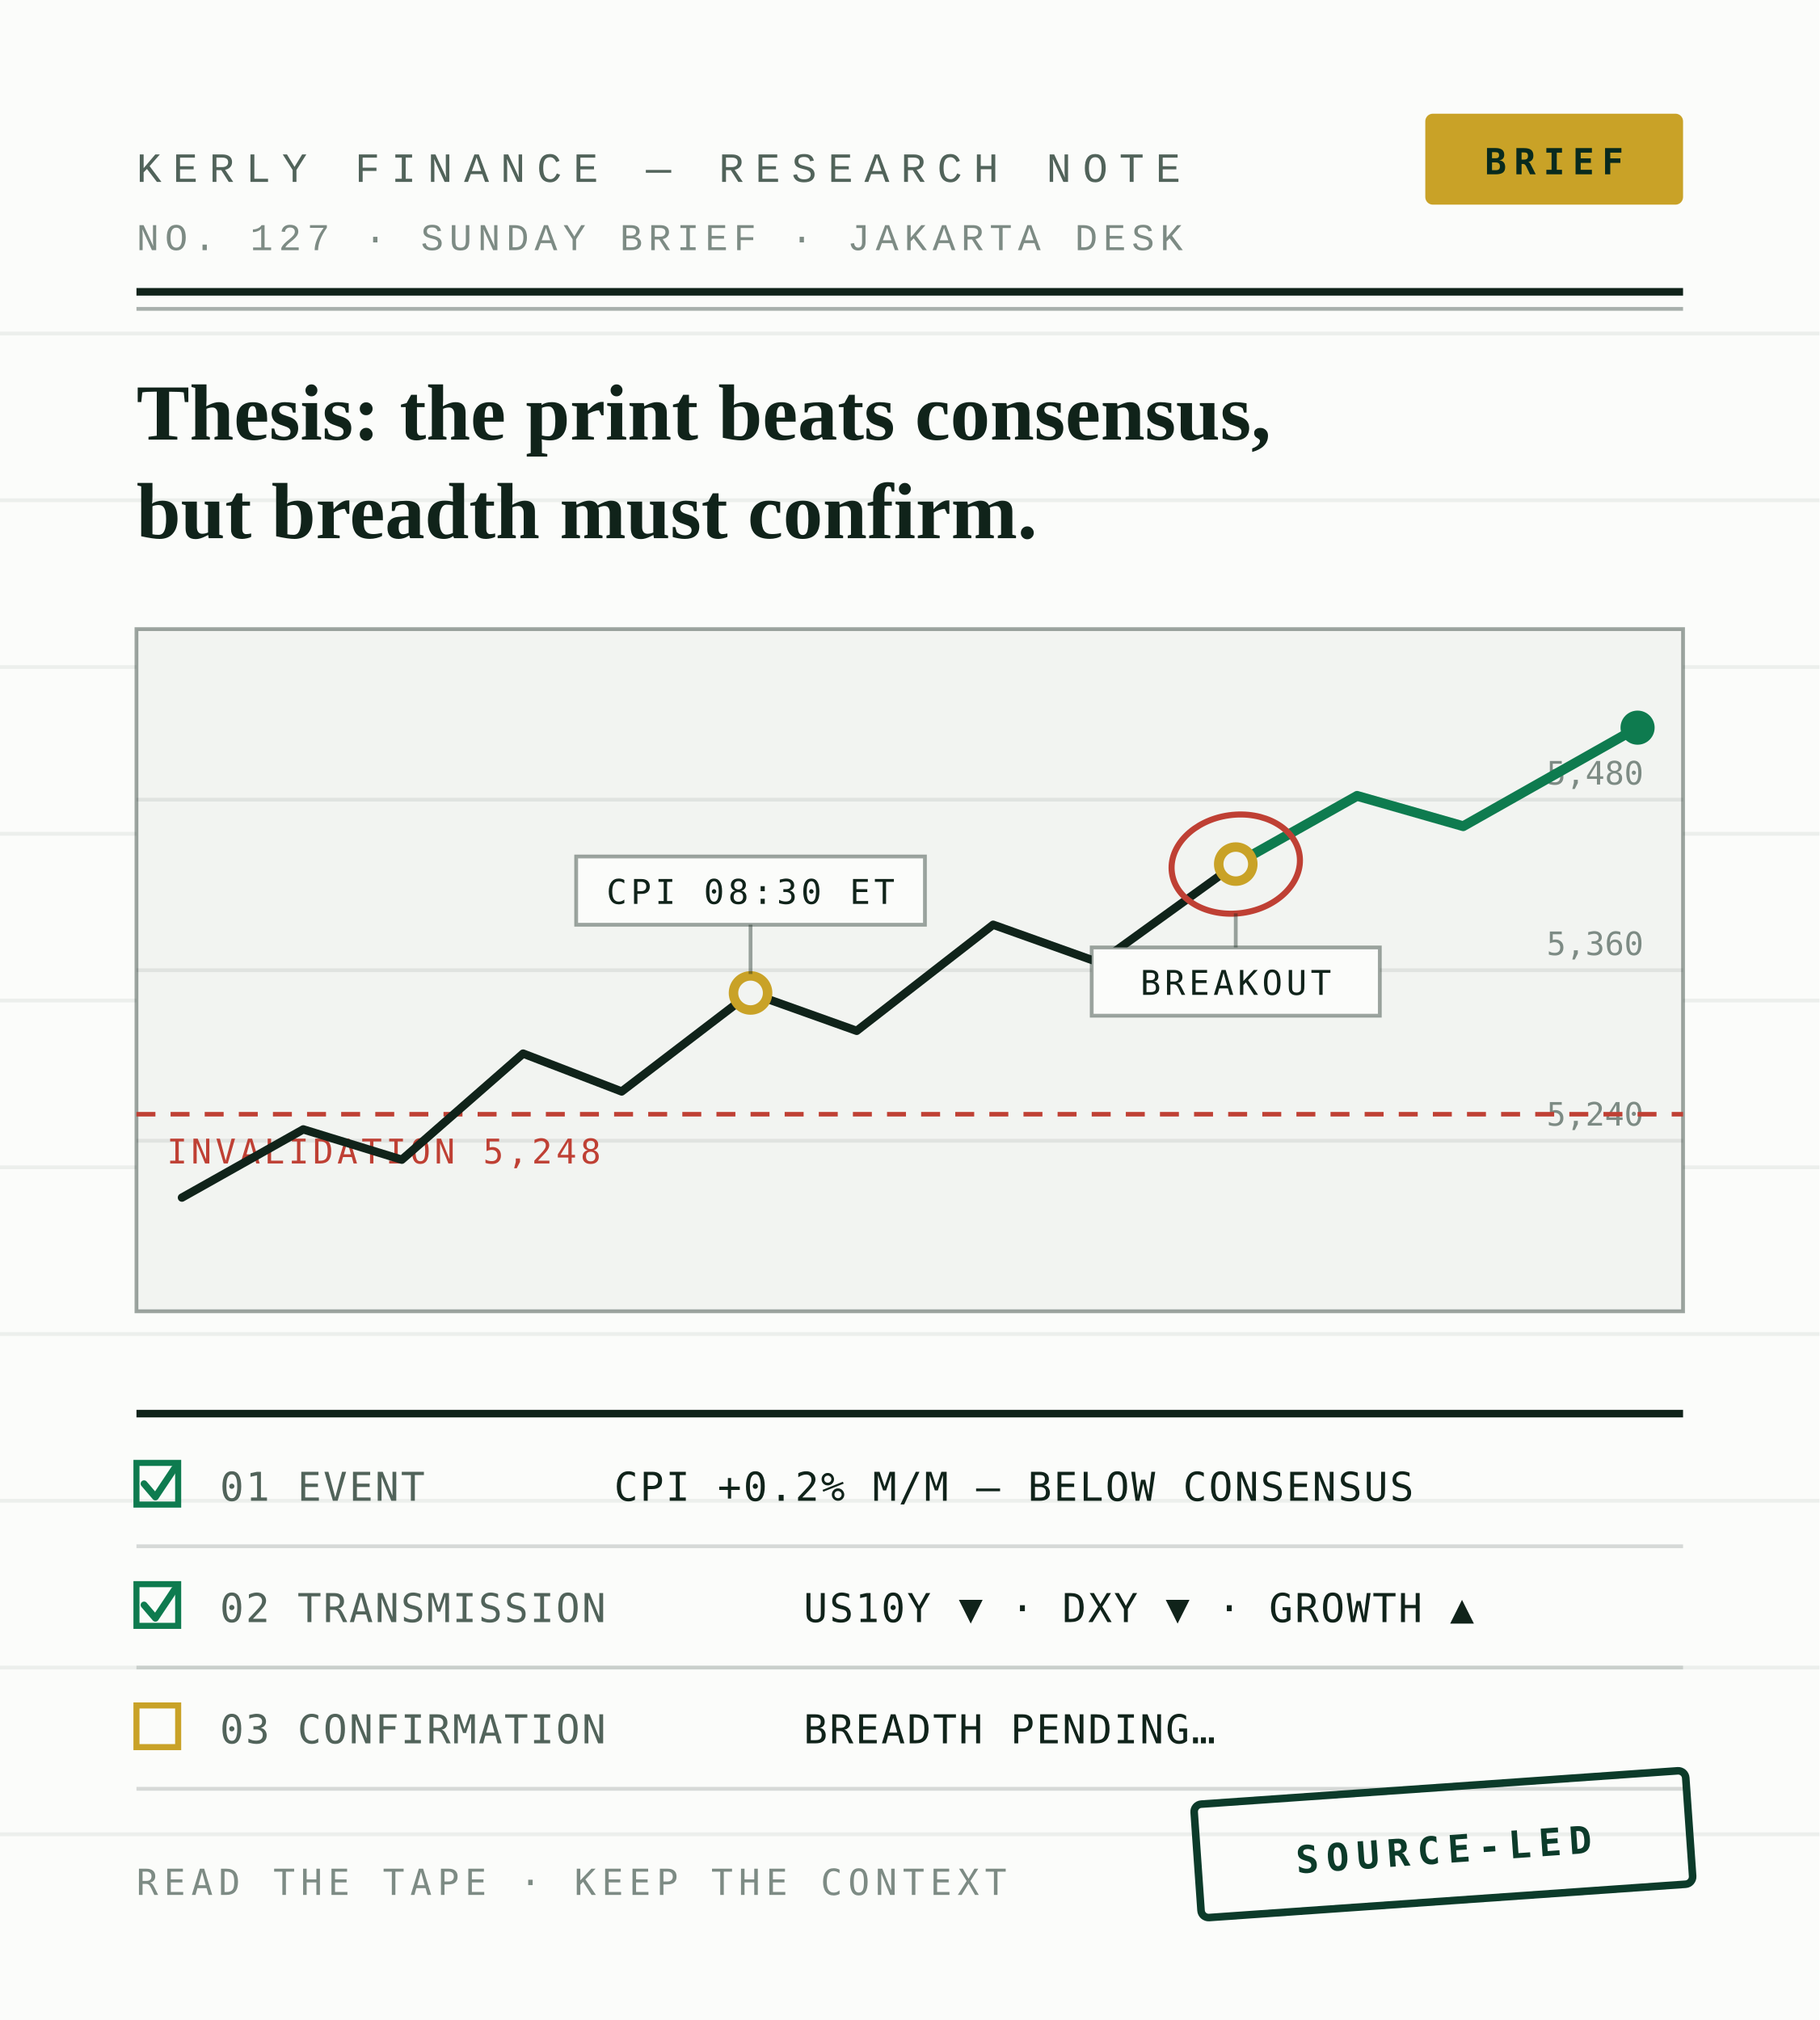
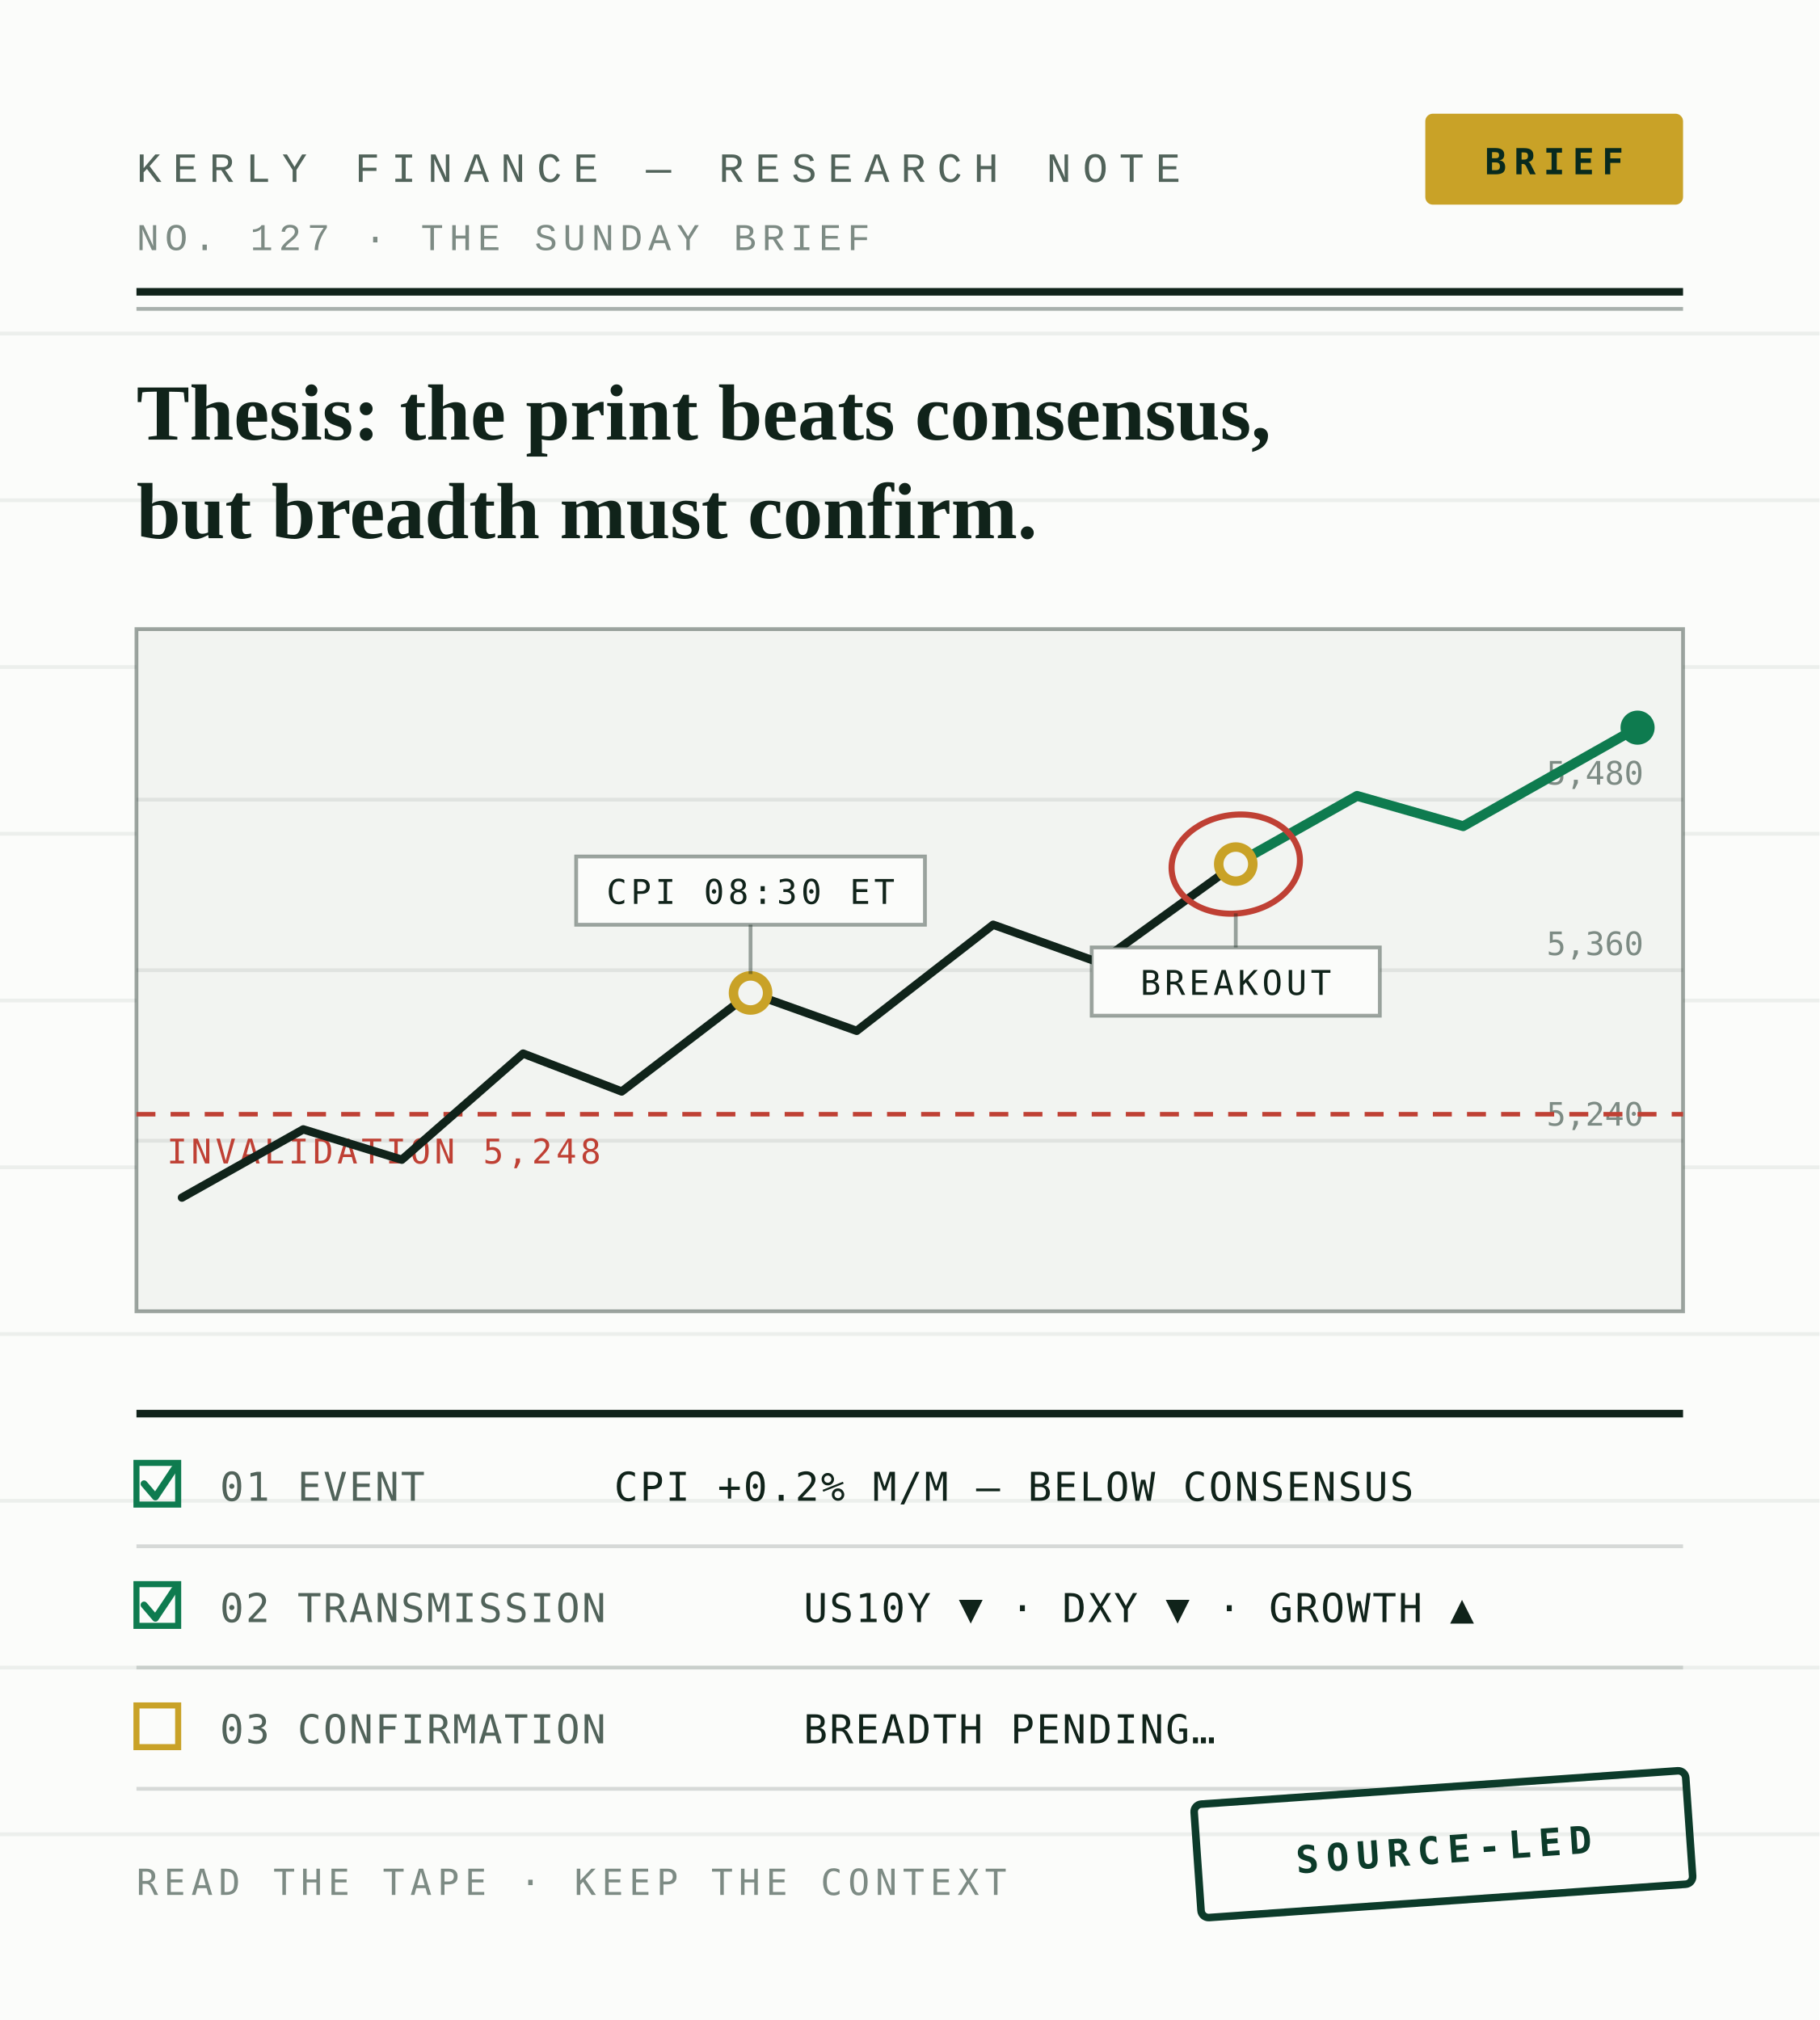
<svg xmlns="http://www.w3.org/2000/svg" viewBox="0 0 480 533" width="480" height="533" role="img" aria-label="Kerly Finance research note with annotated market chart">
  <rect width="480" height="533" fill="#fbfcfa" />
  <g stroke="#10231a" stroke-opacity="0.06" stroke-width="1">
    <line x1="0" y1="88" x2="480" y2="88" />
    <line x1="0" y1="132" x2="480" y2="132" />
    <line x1="0" y1="176" x2="480" y2="176" />
    <line x1="0" y1="220" x2="480" y2="220" />
    <line x1="0" y1="264" x2="480" y2="264" />
    <line x1="0" y1="308" x2="480" y2="308" />
    <line x1="0" y1="352" x2="480" y2="352" />
    <line x1="0" y1="396" x2="480" y2="396" />
    <line x1="0" y1="440" x2="480" y2="440" />
    <line x1="0" y1="484" x2="480" y2="484" />
  </g>
  <g font-family="Consolas, 'Courier New', monospace">
    <text x="36" y="48" font-size="11" letter-spacing="3" fill="#51635a">KERLY FINANCE — RESEARCH NOTE</text>
-     <text x="36" y="66" font-size="10" letter-spacing="1.5" fill="#7d8b84">NO. 127 · SUNDAY BRIEF · JAKARTA DESK</text>
+     <text x="36" y="66" font-size="10" letter-spacing="1.5" fill="#7d8b84">NO. 127 · THE SUNDAY BRIEF</text>
  </g>
  <rect x="36" y="76" width="408" height="2" fill="#10231a" />
  <rect x="36" y="81" width="408" height="1" fill="#10231a" fill-opacity="0.35" />
  <g transform="translate(376,30)">
    <rect width="68" height="24" rx="2" fill="#c9a227" />
    <text x="34" y="16" text-anchor="middle" font-family="Consolas, monospace" font-size="9.5" letter-spacing="2" fill="#082a1e" font-weight="bold">BRIEF</text>
  </g>
  <text x="36" y="116" font-family="Georgia, 'Times New Roman', serif" font-size="21" font-weight="bold" fill="#10231a">Thesis: the print beats consensus,</text>
  <text x="36" y="142" font-family="Georgia, 'Times New Roman', serif" font-size="21" font-weight="bold" fill="#10231a">but breadth must confirm.</text>
  <g transform="translate(36,166)">
    <rect width="408" height="180" fill="#f2f4f1" stroke="#10231a" stroke-opacity="0.4" stroke-width="1" />
    <g stroke="#10231a" stroke-opacity="0.08" stroke-width="1">
      <line x1="0" y1="45" x2="408" y2="45" />
      <line x1="0" y1="90" x2="408" y2="90" />
      <line x1="0" y1="135" x2="408" y2="135" />
    </g>
    <g font-family="Consolas, monospace" font-size="8.5" fill="#7d8b84">
      <text x="372" y="41">5,480</text>
      <text x="372" y="86">5,360</text>
      <text x="372" y="131">5,240</text>
    </g>
    <line x1="0" y1="128" x2="408" y2="128" stroke="#bf4034" stroke-width="1.2" stroke-dasharray="5 4" />
    <text x="8" y="141" font-family="Consolas, monospace" font-size="9" letter-spacing="1" fill="#bf4034">INVALIDATION 5,248</text>
    <path d="M12,150 L44,132 L70,140 L102,112 L128,122 L162,96 L190,106 L226,78 L254,88 L290,62" fill="none" stroke="#10231a" stroke-width="2.2" stroke-linecap="round" stroke-linejoin="round" />
    <path d="M290,62 L322,44 L350,52 L396,26" fill="none" stroke="#0e7b4f" stroke-width="2.6" stroke-linecap="round" stroke-linejoin="round" />
    <ellipse cx="290" cy="62" rx="17" ry="13" fill="none" stroke="#bf4034" stroke-width="1.6" transform="rotate(-8 290 62)" />
    <g>
      <circle cx="162" cy="96" r="4.5" fill="#f2f4f1" stroke="#c9a227" stroke-width="2.5" />
      <circle cx="290" cy="62" r="4.5" fill="#f2f4f1" stroke="#c9a227" stroke-width="2.5" />
      <circle cx="396" cy="26" r="4.5" fill="#0e7b4f" />
    </g>
    <g font-family="Consolas, monospace" font-size="9" letter-spacing="1">
      <g transform="translate(116,60)">
        <rect width="92" height="18" fill="#fbfcfa" stroke="#10231a" stroke-opacity="0.4" />
        <text x="46" y="12.5" text-anchor="middle" fill="#10231a">CPI 08:30 ET</text>
      </g>
      <line x1="162" y1="78" x2="162" y2="91" stroke="#10231a" stroke-opacity="0.4" stroke-width="1" />
      <g transform="translate(252,84)">
        <rect width="76" height="18" fill="#fbfcfa" stroke="#10231a" stroke-opacity="0.4" />
        <text x="38" y="12.5" text-anchor="middle" fill="#10231a">BREAKOUT</text>
      </g>
      <line x1="290" y1="84" x2="290" y2="75" stroke="#10231a" stroke-opacity="0.4" stroke-width="1" />
    </g>
  </g>
  <g transform="translate(36,372)">
    <rect x="0" y="0" width="408" height="2" fill="#10231a" />
    <g font-family="Consolas, monospace" font-size="10.5" letter-spacing="0.5">
      <rect x="0" y="14" width="11" height="11" fill="none" stroke="#0e7b4f" stroke-width="1.6" />
      <path d="M2,19.5 L5,23 L10,15.5" fill="none" stroke="#0e7b4f" stroke-width="1.8" stroke-linecap="round" stroke-linejoin="round" />
      <text x="22" y="24" fill="#51635a">01  EVENT</text>
      <text x="126" y="24" fill="#10231a">CPI +0.2% M/M — BELOW CONSENSUS</text>
      <line x1="0" y1="36" x2="408" y2="36" stroke="#10231a" stroke-opacity="0.16" />
      <rect x="0" y="46" width="11" height="11" fill="none" stroke="#0e7b4f" stroke-width="1.6" />
      <path d="M2,51.5 L5,55 L10,47.5" fill="none" stroke="#0e7b4f" stroke-width="1.8" stroke-linecap="round" stroke-linejoin="round" />
      <text x="22" y="56" fill="#51635a">02  TRANSMISSION</text>
      <text x="176" y="56" fill="#10231a">US10Y ▼ · DXY ▼ · GROWTH ▲</text>
      <line x1="0" y1="68" x2="408" y2="68" stroke="#10231a" stroke-opacity="0.16" />
      <rect x="0" y="78" width="11" height="11" fill="none" stroke="#c9a227" stroke-width="1.6" />
      <text x="22" y="88" fill="#51635a">03  CONFIRMATION</text>
      <text x="176" y="88" fill="#10231a">BREADTH PENDING…</text>
      <line x1="0" y1="100" x2="408" y2="100" stroke="#10231a" stroke-opacity="0.16" />
    </g>
  </g>
  <g transform="translate(318,492) rotate(-4)">
    <rect x="-2" y="-16" width="130" height="30" rx="2" fill="none" stroke="#0c3b2a" stroke-width="2" />
    <text x="63" y="4" text-anchor="middle" font-family="Consolas, monospace" font-size="10" letter-spacing="2" fill="#0c3b2a" font-weight="bold">SOURCE-LED</text>
  </g>
  <g font-family="Consolas, monospace" font-size="9.5" letter-spacing="1.5" fill="#7d8b84">
    <text x="36" y="500">READ THE TAPE · KEEP THE CONTEXT</text>
  </g>
</svg>
